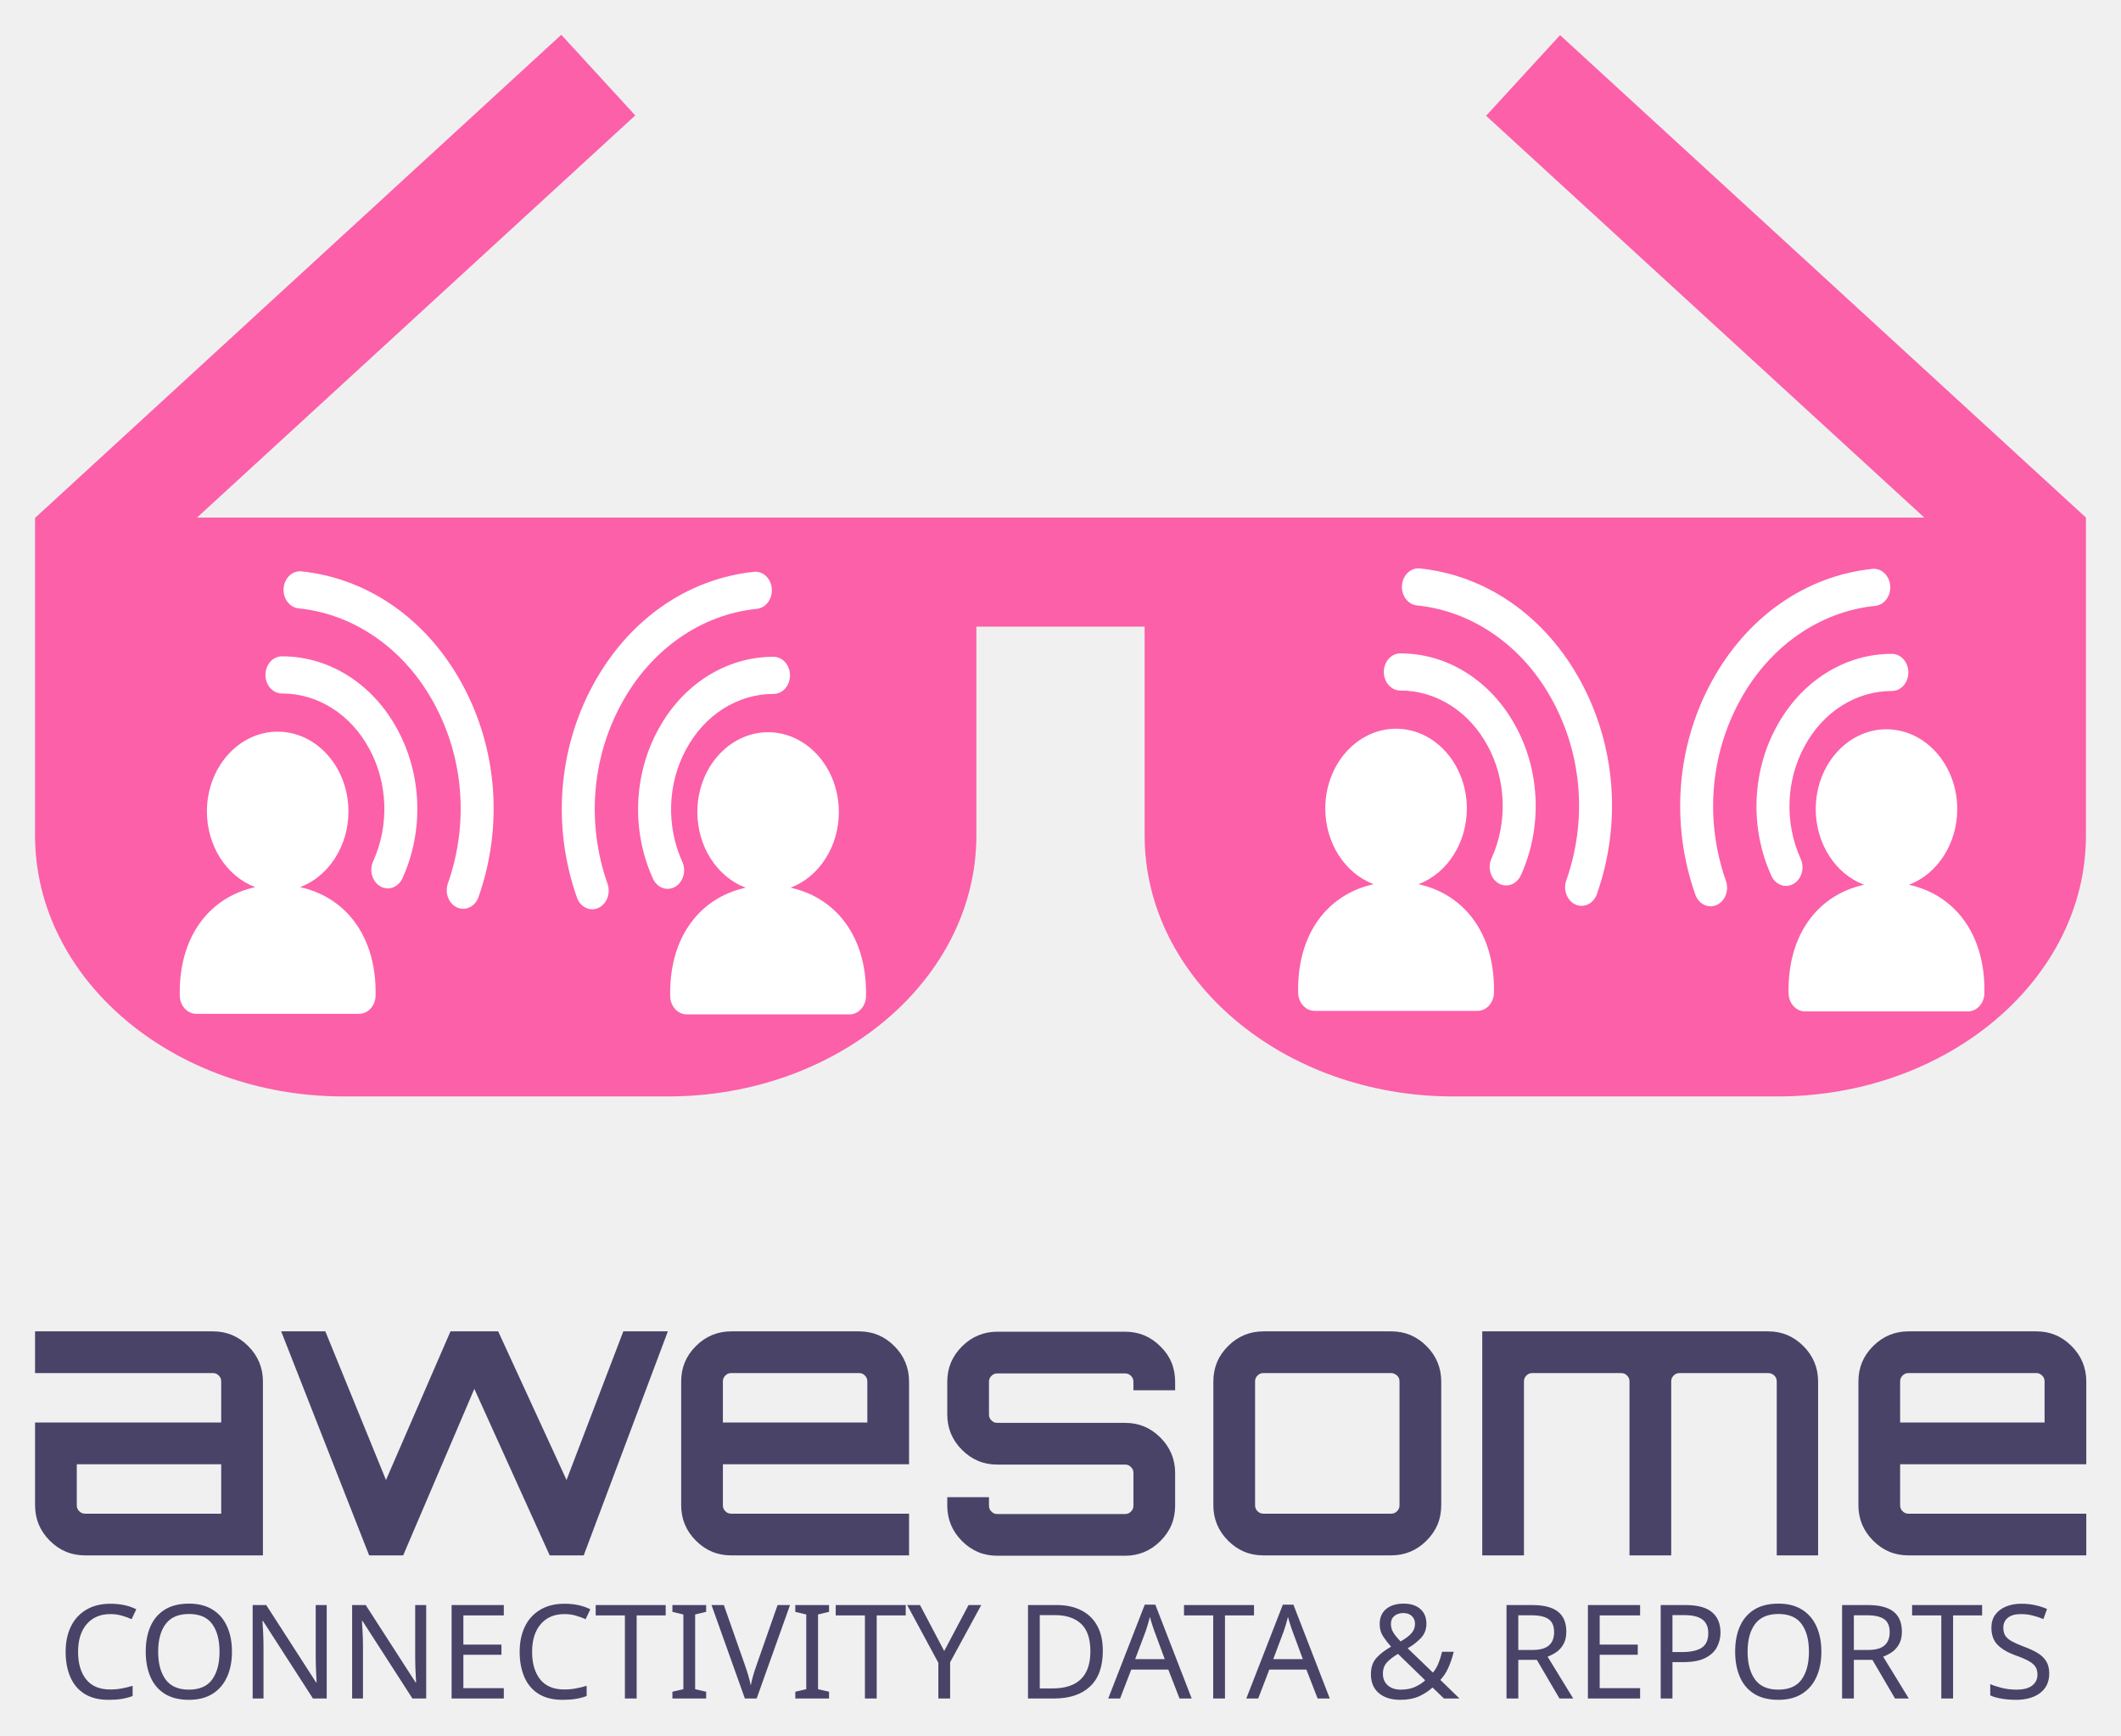
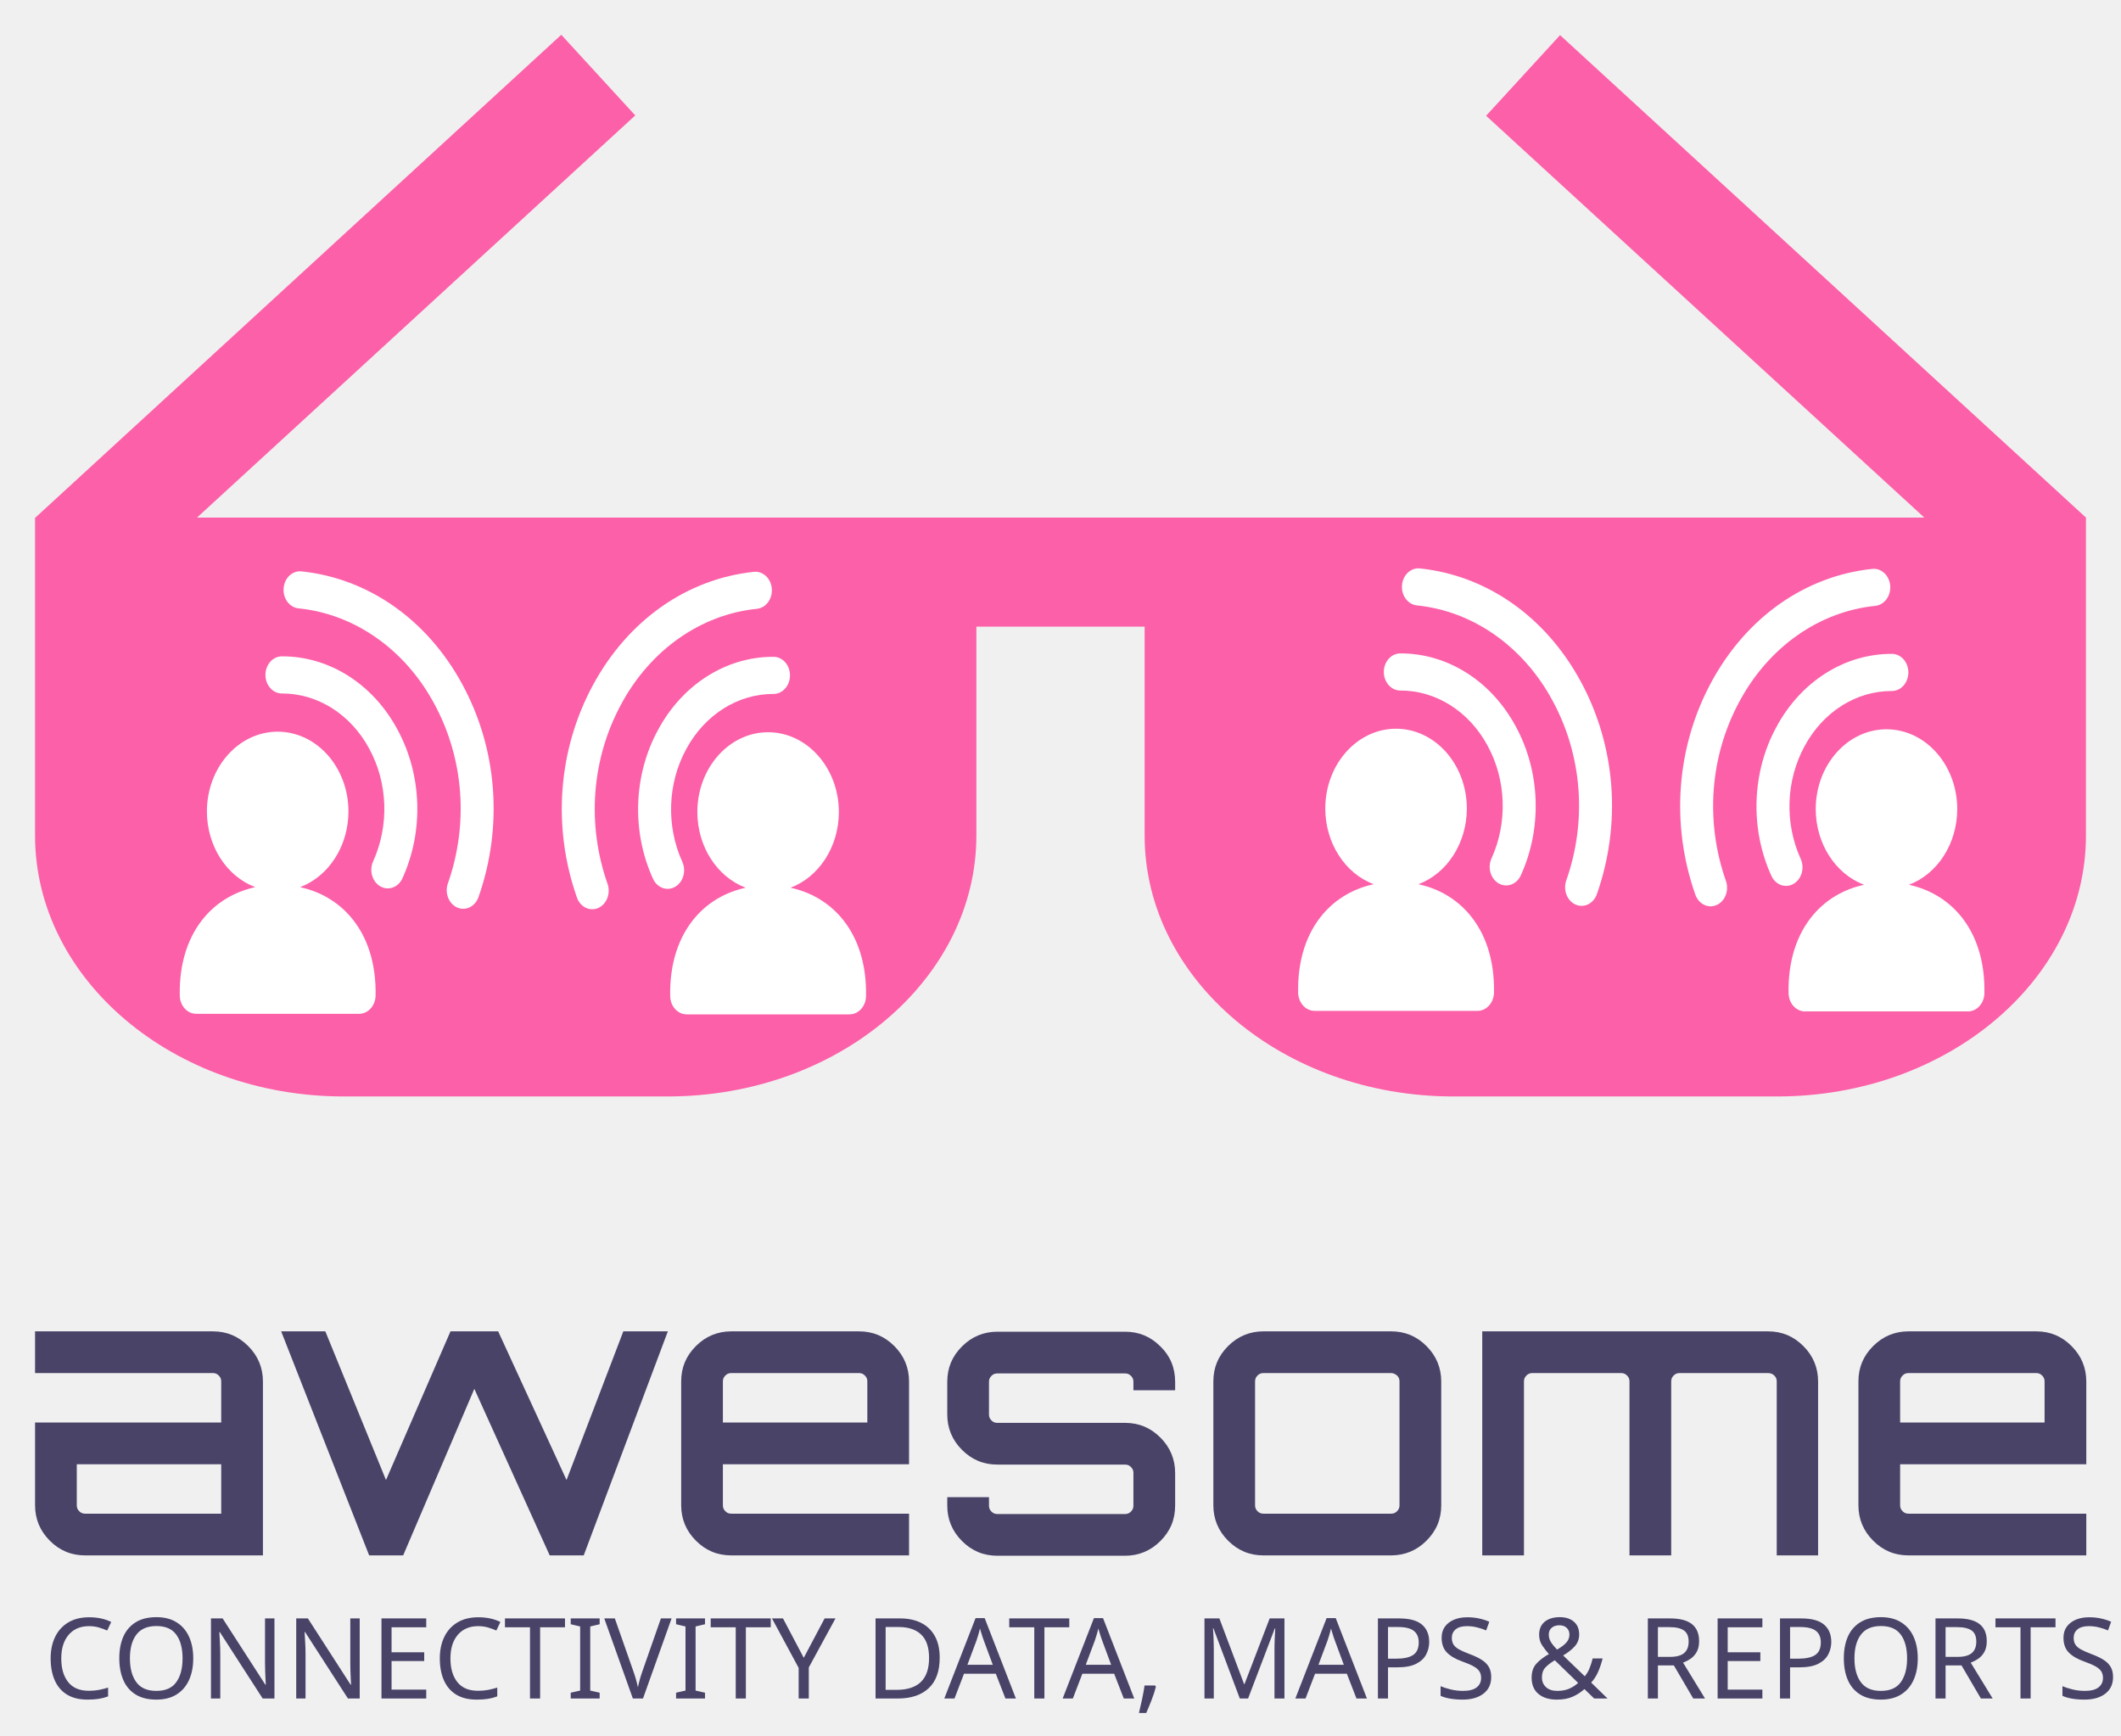
- <svg xmlns="http://www.w3.org/2000/svg" viewBox="-178.3 -167.1 605 495" width="605" height="495">
-   <path style="fill:#494368" d="M-117.6 212.62c4 0 7.3 1.4 10.1 4.2 2.8 2.8 4.2 6.2 4.2 10.1v49.6H-154c-4 0-7.3-1.4-10.1-4.2-2.8-2.8-4.2-6.2-4.2-10.1v-23.6h53.1v-11.7c0-.7-.2-1.2-.7-1.7-.5-.5-1-.7-1.7-.7h-50.7v-11.9zm2.4 52v-14.1h-41.2v11.7c0 .7.2 1.2.7 1.7.5.5 1 .7 1.7.7zm114.7-52h12.7l-24 63.9h-9.7l-21.5-47.5-20.3 47.5-.2-.1.1.1H-73l-25.1-63.9h12.6l17.3 42.4 18.4-42.4h13.6l19.5 42.4zm67.2 0c4 0 7.3 1.4 10.1 4.2 2.8 2.8 4.2 6.2 4.2 10.1v23.6H27.9v11.7c0 .7.2 1.2.7 1.7.5.5 1 .7 1.7.7H81v11.9H30.3c-4 0-7.3-1.4-10.1-4.2-2.8-2.8-4.2-6.2-4.2-10.1v-35.3c0-4 1.4-7.3 4.2-10.1 2.8-2.8 6.2-4.2 10.1-4.2zm-38.8 26h41.2v-11.7c0-.7-.2-1.2-.7-1.7-.5-.5-1-.7-1.7-.7H30.3c-.7 0-1.2.2-1.7.7-.5.5-.7 1-.7 1.7zm129-11.6v2.4H145v-2.4c0-.7-.2-1.2-.7-1.7-.5-.5-1-.7-1.7-.7h-36.4c-.7 0-1.2.2-1.7.7-.5.5-.7 1-.7 1.7v9.3c0 .7.2 1.2.7 1.7.5.5 1 .7 1.7.7h36.4c4 0 7.3 1.4 10.1 4.2 2.8 2.8 4.2 6.2 4.2 10.1v9.3c0 4-1.4 7.3-4.2 10.1-2.8 2.8-6.2 4.2-10.1 4.2h-36.4c-4 0-7.3-1.4-10.1-4.2-2.8-2.8-4.2-6.2-4.2-10.1v-2.4h11.9v2.4c0 .7.2 1.2.7 1.7.5.5 1 .7 1.7.7h36.4c.7 0 1.2-.2 1.7-.7.5-.5.7-1 .7-1.7v-9.3c0-.7-.2-1.2-.7-1.7-.5-.5-1-.7-1.7-.7h-36.4c-4 0-7.3-1.4-10.1-4.2-2.8-2.8-4.2-6.2-4.2-10.1v-9.3c0-4 1.4-7.3 4.2-10.1 2.8-2.8 6.2-4.2 10.1-4.2h36.4c4 0 7.3 1.4 10.1 4.2 2.8 2.7 4.2 6.1 4.2 10.1zm25.2-14.4h36.4c4 0 7.3 1.4 10.1 4.2 2.8 2.8 4.2 6.2 4.2 10.1v35.3c0 4-1.4 7.3-4.2 10.1-2.8 2.8-6.2 4.2-10.1 4.2h-36.4c-4 0-7.3-1.4-10.1-4.2-2.8-2.8-4.2-6.2-4.2-10.1v-35.3c0-4 1.4-7.3 4.2-10.1 2.8-2.8 6.2-4.2 10.1-4.2zm36.4 11.9h-36.4c-.7 0-1.2.2-1.7.7-.5.5-.7 1-.7 1.7v35.3c0 .7.2 1.2.7 1.7.5.5 1 .7 1.7.7h36.4c.7 0 1.2-.2 1.7-.7.5-.5.7-1 .7-1.7v-35.3c0-.7-.2-1.2-.7-1.7-.5-.4-1-.7-1.7-.7zm107.5-11.9c4 0 7.3 1.4 10.1 4.2 2.8 2.8 4.2 6.2 4.2 10.1v49.6h-11.8v-49.6c0-.7-.2-1.2-.7-1.7-.5-.5-1.1-.7-1.8-.7h-25.2c-.7 0-1.2.2-1.7.7-.5.5-.7 1-.7 1.7v49.6h-11.9v-49.6c0-.7-.2-1.2-.7-1.7-.5-.5-1-.7-1.7-.7h-25.3c-.7 0-1.2.2-1.7.7-.5.5-.7 1-.7 1.7v49.6h-11.9v-63.9zm76.5 0c4 0 7.3 1.4 10.1 4.2 2.8 2.8 4.2 6.2 4.2 10.1v23.6h-53.1v11.7c0 .7.2 1.2.7 1.7.5.5 1 .7 1.7.7h50.7v11.9h-50.7c-4 0-7.3-1.4-10.1-4.2-2.8-2.8-4.2-6.2-4.2-10.1v-35.3c0-4 1.4-7.3 4.2-10.1 2.8-2.8 6.2-4.2 10.1-4.2zm-38.8 26h41.2v-11.7c0-.7-.2-1.2-.7-1.7-.5-.5-1-.7-1.7-.7h-36.4c-.7 0-1.2.2-1.7.7-.5.5-.7 1-.7 1.7z" />
-   <path style="fill:#fc60a8" d="M416.7-19.48l-150-137.6-21.1 23 125 114.6h-492.7l125-114.7-21.1-23-150 137.7h-.1v90.7c0 41 39.5 74.4 88 74.4h92.5c48.5 0 88-33.4 88-74.4v-59.6h48v59.6c0 41 39.5 74.4 88 74.4h92.5c48.5 0 88-33.4 88-74.4z" />
-   <text style="font-style:normal;font-weight:400;font-size:40px;line-height:1.25;font-family:sans-serif;letter-spacing:0;word-spacing:0;fill:#494368;fill-opacity:1;stroke:none" x="-161.86" y="317.34">
-     <tspan x="-161.86" y="317.34" style="font-style:normal;font-variant:normal;font-weight:400;font-stretch:normal;font-size:37.333px;font-family:Ubuntu;-inkscape-font-specification:'Ubuntu, Normal';font-variant-ligatures:normal;font-variant-caps:normal;font-variant-numeric:normal;font-feature-settings:normal;text-align:start;writing-mode:lr-tb;text-anchor:start;fill:#494368;fill-opacity:1">CONNECTIVITY DATA &amp; REPORTS</tspan>
+ <svg xmlns="http://www.w3.org/2000/svg" viewBox="-178.3 -167.1 605 495" width="605" height="495" version="1.1" id="svg42">
+   <defs id="defs46" />
+   <path style="fill:#494368" d="M-117.6 212.62c4 0 7.3 1.4 10.1 4.2 2.8 2.8 4.2 6.2 4.2 10.1v49.6H-154c-4 0-7.3-1.4-10.1-4.2-2.8-2.8-4.2-6.2-4.2-10.1v-23.6h53.1v-11.7c0-.7-.2-1.2-.7-1.7-.5-.5-1-.7-1.7-.7h-50.7v-11.9zm2.4 52v-14.1h-41.2v11.7c0 .7.2 1.2.7 1.7.5.5 1 .7 1.7.7zm114.7-52h12.7l-24 63.9h-9.7l-21.5-47.5-20.3 47.5-.2-.1.1.1H-73l-25.1-63.9h12.6l17.3 42.4 18.4-42.4h13.6l19.5 42.4zm67.2 0c4 0 7.3 1.4 10.1 4.2 2.8 2.8 4.2 6.2 4.2 10.1v23.6H27.9v11.7c0 .7.2 1.2.7 1.7.5.5 1 .7 1.7.7H81v11.9H30.3c-4 0-7.3-1.4-10.1-4.2-2.8-2.8-4.2-6.2-4.2-10.1v-35.3c0-4 1.4-7.3 4.2-10.1 2.8-2.8 6.2-4.2 10.1-4.2zm-38.8 26h41.2v-11.7c0-.7-.2-1.2-.7-1.7-.5-.5-1-.7-1.7-.7H30.3c-.7 0-1.2.2-1.7.7-.5.5-.7 1-.7 1.7zm129-11.6v2.4H145v-2.4c0-.7-.2-1.2-.7-1.7-.5-.5-1-.7-1.7-.7h-36.4c-.7 0-1.2.2-1.7.7-.5.5-.7 1-.7 1.7v9.3c0 .7.2 1.2.7 1.7.5.5 1 .7 1.7.7h36.4c4 0 7.3 1.4 10.1 4.2 2.8 2.8 4.2 6.2 4.2 10.1v9.3c0 4-1.4 7.3-4.2 10.1-2.8 2.8-6.2 4.2-10.1 4.2h-36.4c-4 0-7.3-1.4-10.1-4.2-2.8-2.8-4.2-6.2-4.2-10.1v-2.4h11.9v2.4c0 .7.2 1.2.7 1.7.5.5 1 .7 1.7.7h36.4c.7 0 1.2-.2 1.7-.7.5-.5.7-1 .7-1.7v-9.3c0-.7-.2-1.2-.7-1.7-.5-.5-1-.7-1.7-.7h-36.4c-4 0-7.3-1.4-10.1-4.2-2.8-2.8-4.2-6.2-4.2-10.1v-9.3c0-4 1.4-7.3 4.2-10.1 2.8-2.8 6.2-4.2 10.1-4.2h36.4c4 0 7.3 1.4 10.1 4.2 2.8 2.7 4.2 6.1 4.2 10.1zm25.2-14.4h36.4c4 0 7.3 1.4 10.1 4.2 2.8 2.8 4.2 6.2 4.2 10.1v35.3c0 4-1.4 7.3-4.2 10.1-2.8 2.8-6.2 4.2-10.1 4.2h-36.4c-4 0-7.3-1.4-10.1-4.2-2.8-2.8-4.2-6.2-4.2-10.1v-35.3c0-4 1.4-7.3 4.2-10.1 2.8-2.8 6.2-4.2 10.1-4.2zm36.4 11.9h-36.4c-.7 0-1.2.2-1.7.7-.5.5-.7 1-.7 1.7v35.3c0 .7.2 1.2.7 1.7.5.5 1 .7 1.7.7h36.4c.7 0 1.2-.2 1.7-.7.5-.5.7-1 .7-1.7v-35.3c0-.7-.2-1.2-.7-1.7-.5-.4-1-.7-1.7-.7zm107.5-11.9c4 0 7.3 1.4 10.1 4.2 2.8 2.8 4.2 6.2 4.2 10.1v49.6h-11.8v-49.6c0-.7-.2-1.2-.7-1.7-.5-.5-1.1-.7-1.8-.7h-25.2c-.7 0-1.2.2-1.7.7-.5.5-.7 1-.7 1.7v49.6h-11.9v-49.6c0-.7-.2-1.2-.7-1.7-.5-.5-1-.7-1.7-.7h-25.3c-.7 0-1.2.2-1.7.7-.5.5-.7 1-.7 1.7v49.6h-11.9v-63.9zm76.5 0c4 0 7.3 1.4 10.1 4.2 2.8 2.8 4.2 6.2 4.2 10.1v23.6h-53.1v11.7c0 .7.2 1.2.7 1.7.5.5 1 .7 1.7.7h50.7v11.9h-50.7c-4 0-7.3-1.4-10.1-4.2-2.8-2.8-4.2-6.2-4.2-10.1v-35.3c0-4 1.4-7.3 4.2-10.1 2.8-2.8 6.2-4.2 10.1-4.2zm-38.8 26h41.2v-11.7c0-.7-.2-1.2-.7-1.7-.5-.5-1-.7-1.7-.7h-36.4c-.7 0-1.2.2-1.7.7-.5.5-.7 1-.7 1.7z" id="path2" />
+   <path style="fill:#fc60a8" d="M416.7-19.48l-150-137.6-21.1 23 125 114.6h-492.7l125-114.7-21.1-23-150 137.7h-.1v90.7c0 41 39.5 74.4 88 74.4h92.5c48.5 0 88-33.4 88-74.4v-59.6h48v59.6c0 41 39.5 74.4 88 74.4h92.5c48.5 0 88-33.4 88-74.4z" id="path4" />
+   <text style="font-style:normal;font-weight:400;font-size:29.333px;line-height:1.25;font-family:sans-serif;letter-spacing:0;word-spacing:0;fill:#494368;fill-opacity:1;stroke:none" x="-165.808" y="317.34" id="text8">
+     <tspan x="-165.808" y="317.34" style="font-style:normal;font-variant:normal;font-weight:normal;font-stretch:normal;font-size:32px;font-family:Ubuntu;-inkscape-font-specification:'Ubuntu, Normal';font-variant-ligatures:normal;font-variant-caps:normal;font-variant-numeric:normal;font-feature-settings:normal;text-align:start;writing-mode:lr-tb;text-anchor:start;fill:#494368;fill-opacity:1" id="tspan6">CONNECTIVITY DATA, MAPS &amp; REPORTS</tspan>
  </text>
-   <g transform="matrix(.46967 0 0 .5297 -103.61 -32.8)" style="fill:#fff;fill-opacity:1;stroke:none">
-     <path d="M53.74 239.95c-7.9-8.08-18.46-13.49-30.52-15.8A43.04 43.04 0 0 0 52.6 183.4a43.03 43.03 0 0 0-43-42.98 43.02 43.02 0 0 0-42.97 42.98A43.04 43.04 0 0 0-4 224.15c-12.06 2.31-22.62 7.71-30.52 15.8-10.43 10.68-15.73 25.42-15.33 42.63a10 10 0 0 0 9.99 9.76h98.94a10 10 0 0 0 10-9.76c.4-17.21-4.9-31.95-15.34-42.63zm297.86.3c-7.9-8.08-18.46-13.49-30.52-15.8a43.04 43.04 0 0 0 29.36-40.75 43.03 43.03 0 0 0-42.97-42.98 43.02 43.02 0 0 0-42.98 42.98 43.04 43.04 0 0 0 29.36 40.75c-12.06 2.31-22.61 7.71-30.51 15.8-10.44 10.68-15.74 25.42-15.34 42.63a10 10 0 0 0 10 9.76h98.94a10 10 0 0 0 9.99-9.76c.4-17.21-4.9-31.95-15.33-42.63z" style="fill:#fff;fill-opacity:1;stroke:none" />
-     <g transform="rotate(-31.5 146.08 203.65)" style="fill:#fff;fill-opacity:1;stroke:none">
-       <path d="M86.15 45.2a10 10 0 0 0-10.46 17.05 61.8 61.8 0 0 1 29.69 53.01 61.8 61.8 0 0 1-29.7 53.01 10 10 0 1 0 10.47 17.05 81.67 81.67 0 0 0 39.23-70.06 81.67 81.67 0 0 0-39.23-70.05z" style="fill:#fff;fill-opacity:1;stroke:none" />
-       <path d="M120.22 12.42a10 10 0 0 0-12 16 107.64 107.64 0 0 1 43.47 86.84c0 34.48-15.84 66.13-43.47 86.84a10 10 0 1 0 12 16c32.71-24.52 51.47-62 51.47-102.84 0-40.83-18.76-78.31-51.47-102.84z" style="fill:#fff;fill-opacity:1;stroke:none" />
+   <g transform="matrix(.46967 0 0 .5297 -103.61 -32.8)" style="fill:#fff;fill-opacity:1;stroke:none" id="g24">
+     <path d="M53.74 239.95c-7.9-8.08-18.46-13.49-30.52-15.8A43.04 43.04 0 0 0 52.6 183.4a43.03 43.03 0 0 0-43-42.98 43.02 43.02 0 0 0-42.97 42.98A43.04 43.04 0 0 0-4 224.15c-12.06 2.31-22.62 7.71-30.52 15.8-10.43 10.68-15.73 25.42-15.33 42.63a10 10 0 0 0 9.99 9.76h98.94a10 10 0 0 0 10-9.76c.4-17.21-4.9-31.95-15.34-42.63zm297.86.3c-7.9-8.08-18.46-13.49-30.52-15.8a43.04 43.04 0 0 0 29.36-40.75 43.03 43.03 0 0 0-42.97-42.98 43.02 43.02 0 0 0-42.98 42.98 43.04 43.04 0 0 0 29.36 40.75c-12.06 2.31-22.61 7.71-30.51 15.8-10.44 10.68-15.74 25.42-15.34 42.63a10 10 0 0 0 10 9.76h98.94a10 10 0 0 0 9.99-9.76c.4-17.21-4.9-31.95-15.33-42.63z" style="fill:#fff;fill-opacity:1;stroke:none" id="path10" />
+     <g transform="rotate(-31.5 146.08 203.65)" style="fill:#fff;fill-opacity:1;stroke:none" id="g16">
+       <path d="M86.15 45.2a10 10 0 0 0-10.46 17.05 61.8 61.8 0 0 1 29.69 53.01 61.8 61.8 0 0 1-29.7 53.01 10 10 0 1 0 10.47 17.05 81.67 81.67 0 0 0 39.23-70.06 81.67 81.67 0 0 0-39.23-70.05z" style="fill:#fff;fill-opacity:1;stroke:none" id="path12" />
+       <path d="M120.22 12.42a10 10 0 0 0-12 16 107.64 107.64 0 0 1 43.47 86.84c0 34.48-15.84 66.13-43.47 86.84a10 10 0 1 0 12 16c32.71-24.52 51.47-62 51.47-102.84 0-40.83-18.76-78.31-51.47-102.84z" style="fill:#fff;fill-opacity:1;stroke:none" id="path14" />
    </g>
-     <g transform="scale(-1 1) rotate(-31.5 -14.95 776.3)" style="fill:#fff;fill-opacity:1;stroke:none">
-       <path d="M86.15 45.2a10 10 0 0 0-10.46 17.05 61.8 61.8 0 0 1 29.69 53.01 61.8 61.8 0 0 1-29.7 53.01 10 10 0 1 0 10.47 17.05 81.67 81.67 0 0 0 39.23-70.06 81.67 81.67 0 0 0-39.23-70.05z" style="fill:#fff;fill-opacity:1;stroke:none" />
-       <path d="M120.22 12.42a10 10 0 0 0-12 16 107.64 107.64 0 0 1 43.47 86.84c0 34.48-15.84 66.13-43.47 86.84a10 10 0 1 0 12 16c32.71-24.52 51.47-62 51.47-102.84 0-40.83-18.76-78.31-51.47-102.84z" style="fill:#fff;fill-opacity:1;stroke:none" />
+     <g transform="scale(-1 1) rotate(-31.5 -14.95 776.3)" style="fill:#fff;fill-opacity:1;stroke:none" id="g22">
+       <path d="M86.15 45.2a10 10 0 0 0-10.46 17.05 61.8 61.8 0 0 1 29.69 53.01 61.8 61.8 0 0 1-29.7 53.01 10 10 0 1 0 10.47 17.05 81.67 81.67 0 0 0 39.23-70.06 81.67 81.67 0 0 0-39.23-70.05z" style="fill:#fff;fill-opacity:1;stroke:none" id="path18" />
+       <path d="M120.22 12.42a10 10 0 0 0-12 16 107.64 107.64 0 0 1 43.47 86.84c0 34.48-15.84 66.13-43.47 86.84a10 10 0 1 0 12 16c32.71-24.52 51.47-62 51.47-102.84 0-40.83-18.76-78.31-51.47-102.84z" style="fill:#fff;fill-opacity:1;stroke:none" id="path20" />
    </g>
  </g>
-   <g transform="matrix(.46967 0 0 .5297 215.4 -33.64)" style="fill:#fff;fill-opacity:1;stroke:none;stroke-opacity:1">
-     <path d="M53.74 239.95c-7.9-8.08-18.46-13.49-30.52-15.8A43.04 43.04 0 0 0 52.6 183.4a43.03 43.03 0 0 0-43-42.98 43.02 43.02 0 0 0-42.97 42.98A43.04 43.04 0 0 0-4 224.15c-12.06 2.31-22.62 7.71-30.52 15.8-10.43 10.68-15.73 25.42-15.33 42.63a10 10 0 0 0 9.99 9.76h98.94a10 10 0 0 0 10-9.76c.4-17.21-4.9-31.95-15.34-42.63zm297.86.3c-7.9-8.08-18.46-13.49-30.52-15.8a43.04 43.04 0 0 0 29.36-40.75 43.03 43.03 0 0 0-42.97-42.98 43.02 43.02 0 0 0-42.98 42.98 43.04 43.04 0 0 0 29.36 40.75c-12.06 2.31-22.61 7.71-30.51 15.8-10.44 10.68-15.74 25.42-15.34 42.63a10 10 0 0 0 10 9.76h98.94a10 10 0 0 0 9.99-9.76c.4-17.21-4.9-31.95-15.33-42.63z" style="fill:#fff;fill-opacity:1;stroke:none;stroke-opacity:1" />
-     <g transform="rotate(-31.5 146.08 203.65)" style="fill:#fff;fill-opacity:1;stroke:none;stroke-opacity:1">
-       <path d="M86.15 45.2a10 10 0 0 0-10.46 17.05 61.8 61.8 0 0 1 29.69 53.01 61.8 61.8 0 0 1-29.7 53.01 10 10 0 1 0 10.47 17.05 81.67 81.67 0 0 0 39.23-70.06 81.67 81.67 0 0 0-39.23-70.05z" style="fill:#fff;fill-opacity:1;stroke:none;stroke-opacity:1" />
-       <path d="M120.22 12.42a10 10 0 0 0-12 16 107.64 107.64 0 0 1 43.47 86.84c0 34.48-15.84 66.13-43.47 86.84a10 10 0 1 0 12 16c32.71-24.52 51.47-62 51.47-102.84 0-40.83-18.76-78.31-51.47-102.84z" style="fill:#fff;fill-opacity:1;stroke:none;stroke-opacity:1" />
+   <g transform="matrix(.46967 0 0 .5297 215.4 -33.64)" style="fill:#fff;fill-opacity:1;stroke:none;stroke-opacity:1" id="g40">
+     <path d="M53.74 239.95c-7.9-8.08-18.46-13.49-30.52-15.8A43.04 43.04 0 0 0 52.6 183.4a43.03 43.03 0 0 0-43-42.98 43.02 43.02 0 0 0-42.97 42.98A43.04 43.04 0 0 0-4 224.15c-12.06 2.31-22.62 7.71-30.52 15.8-10.43 10.68-15.73 25.42-15.33 42.63a10 10 0 0 0 9.99 9.76h98.94a10 10 0 0 0 10-9.76c.4-17.21-4.9-31.95-15.34-42.63zm297.86.3c-7.9-8.08-18.46-13.49-30.52-15.8a43.04 43.04 0 0 0 29.36-40.75 43.03 43.03 0 0 0-42.97-42.98 43.02 43.02 0 0 0-42.98 42.98 43.04 43.04 0 0 0 29.36 40.75c-12.06 2.31-22.61 7.71-30.51 15.8-10.44 10.68-15.74 25.42-15.34 42.63a10 10 0 0 0 10 9.76h98.94a10 10 0 0 0 9.99-9.76c.4-17.21-4.9-31.95-15.33-42.63z" style="fill:#fff;fill-opacity:1;stroke:none;stroke-opacity:1" id="path26" />
+     <g transform="rotate(-31.5 146.08 203.65)" style="fill:#fff;fill-opacity:1;stroke:none;stroke-opacity:1" id="g32">
+       <path d="M86.15 45.2a10 10 0 0 0-10.46 17.05 61.8 61.8 0 0 1 29.69 53.01 61.8 61.8 0 0 1-29.7 53.01 10 10 0 1 0 10.47 17.05 81.67 81.67 0 0 0 39.23-70.06 81.67 81.67 0 0 0-39.23-70.05z" style="fill:#fff;fill-opacity:1;stroke:none;stroke-opacity:1" id="path28" />
+       <path d="M120.22 12.42a10 10 0 0 0-12 16 107.64 107.64 0 0 1 43.47 86.84c0 34.48-15.84 66.13-43.47 86.84a10 10 0 1 0 12 16c32.71-24.52 51.47-62 51.47-102.84 0-40.83-18.76-78.31-51.47-102.84z" style="fill:#fff;fill-opacity:1;stroke:none;stroke-opacity:1" id="path30" />
    </g>
-     <g transform="scale(-1 1) rotate(-31.5 -14.95 776.3)" style="fill:#fff;fill-opacity:1;stroke:none;stroke-opacity:1">
-       <path d="M86.15 45.2a10 10 0 0 0-10.46 17.05 61.8 61.8 0 0 1 29.69 53.01 61.8 61.8 0 0 1-29.7 53.01 10 10 0 1 0 10.47 17.05 81.67 81.67 0 0 0 39.23-70.06 81.67 81.67 0 0 0-39.23-70.05z" style="fill:#fff;fill-opacity:1;stroke:none;stroke-opacity:1" />
-       <path d="M120.22 12.42a10 10 0 0 0-12 16 107.64 107.64 0 0 1 43.47 86.84c0 34.48-15.84 66.13-43.47 86.84a10 10 0 1 0 12 16c32.71-24.52 51.47-62 51.47-102.84 0-40.83-18.76-78.31-51.47-102.84z" style="fill:#fff;fill-opacity:1;stroke:none;stroke-opacity:1" />
+     <g transform="scale(-1 1) rotate(-31.5 -14.95 776.3)" style="fill:#fff;fill-opacity:1;stroke:none;stroke-opacity:1" id="g38">
+       <path d="M86.15 45.2a10 10 0 0 0-10.46 17.05 61.8 61.8 0 0 1 29.69 53.01 61.8 61.8 0 0 1-29.7 53.01 10 10 0 1 0 10.47 17.05 81.67 81.67 0 0 0 39.23-70.06 81.67 81.67 0 0 0-39.23-70.05z" style="fill:#fff;fill-opacity:1;stroke:none;stroke-opacity:1" id="path34" />
+       <path d="M120.22 12.42a10 10 0 0 0-12 16 107.64 107.64 0 0 1 43.47 86.84c0 34.48-15.84 66.13-43.47 86.84a10 10 0 1 0 12 16c32.71-24.52 51.47-62 51.47-102.84 0-40.83-18.76-78.31-51.47-102.84z" style="fill:#fff;fill-opacity:1;stroke:none;stroke-opacity:1" id="path36" />
    </g>
  </g>
</svg>
